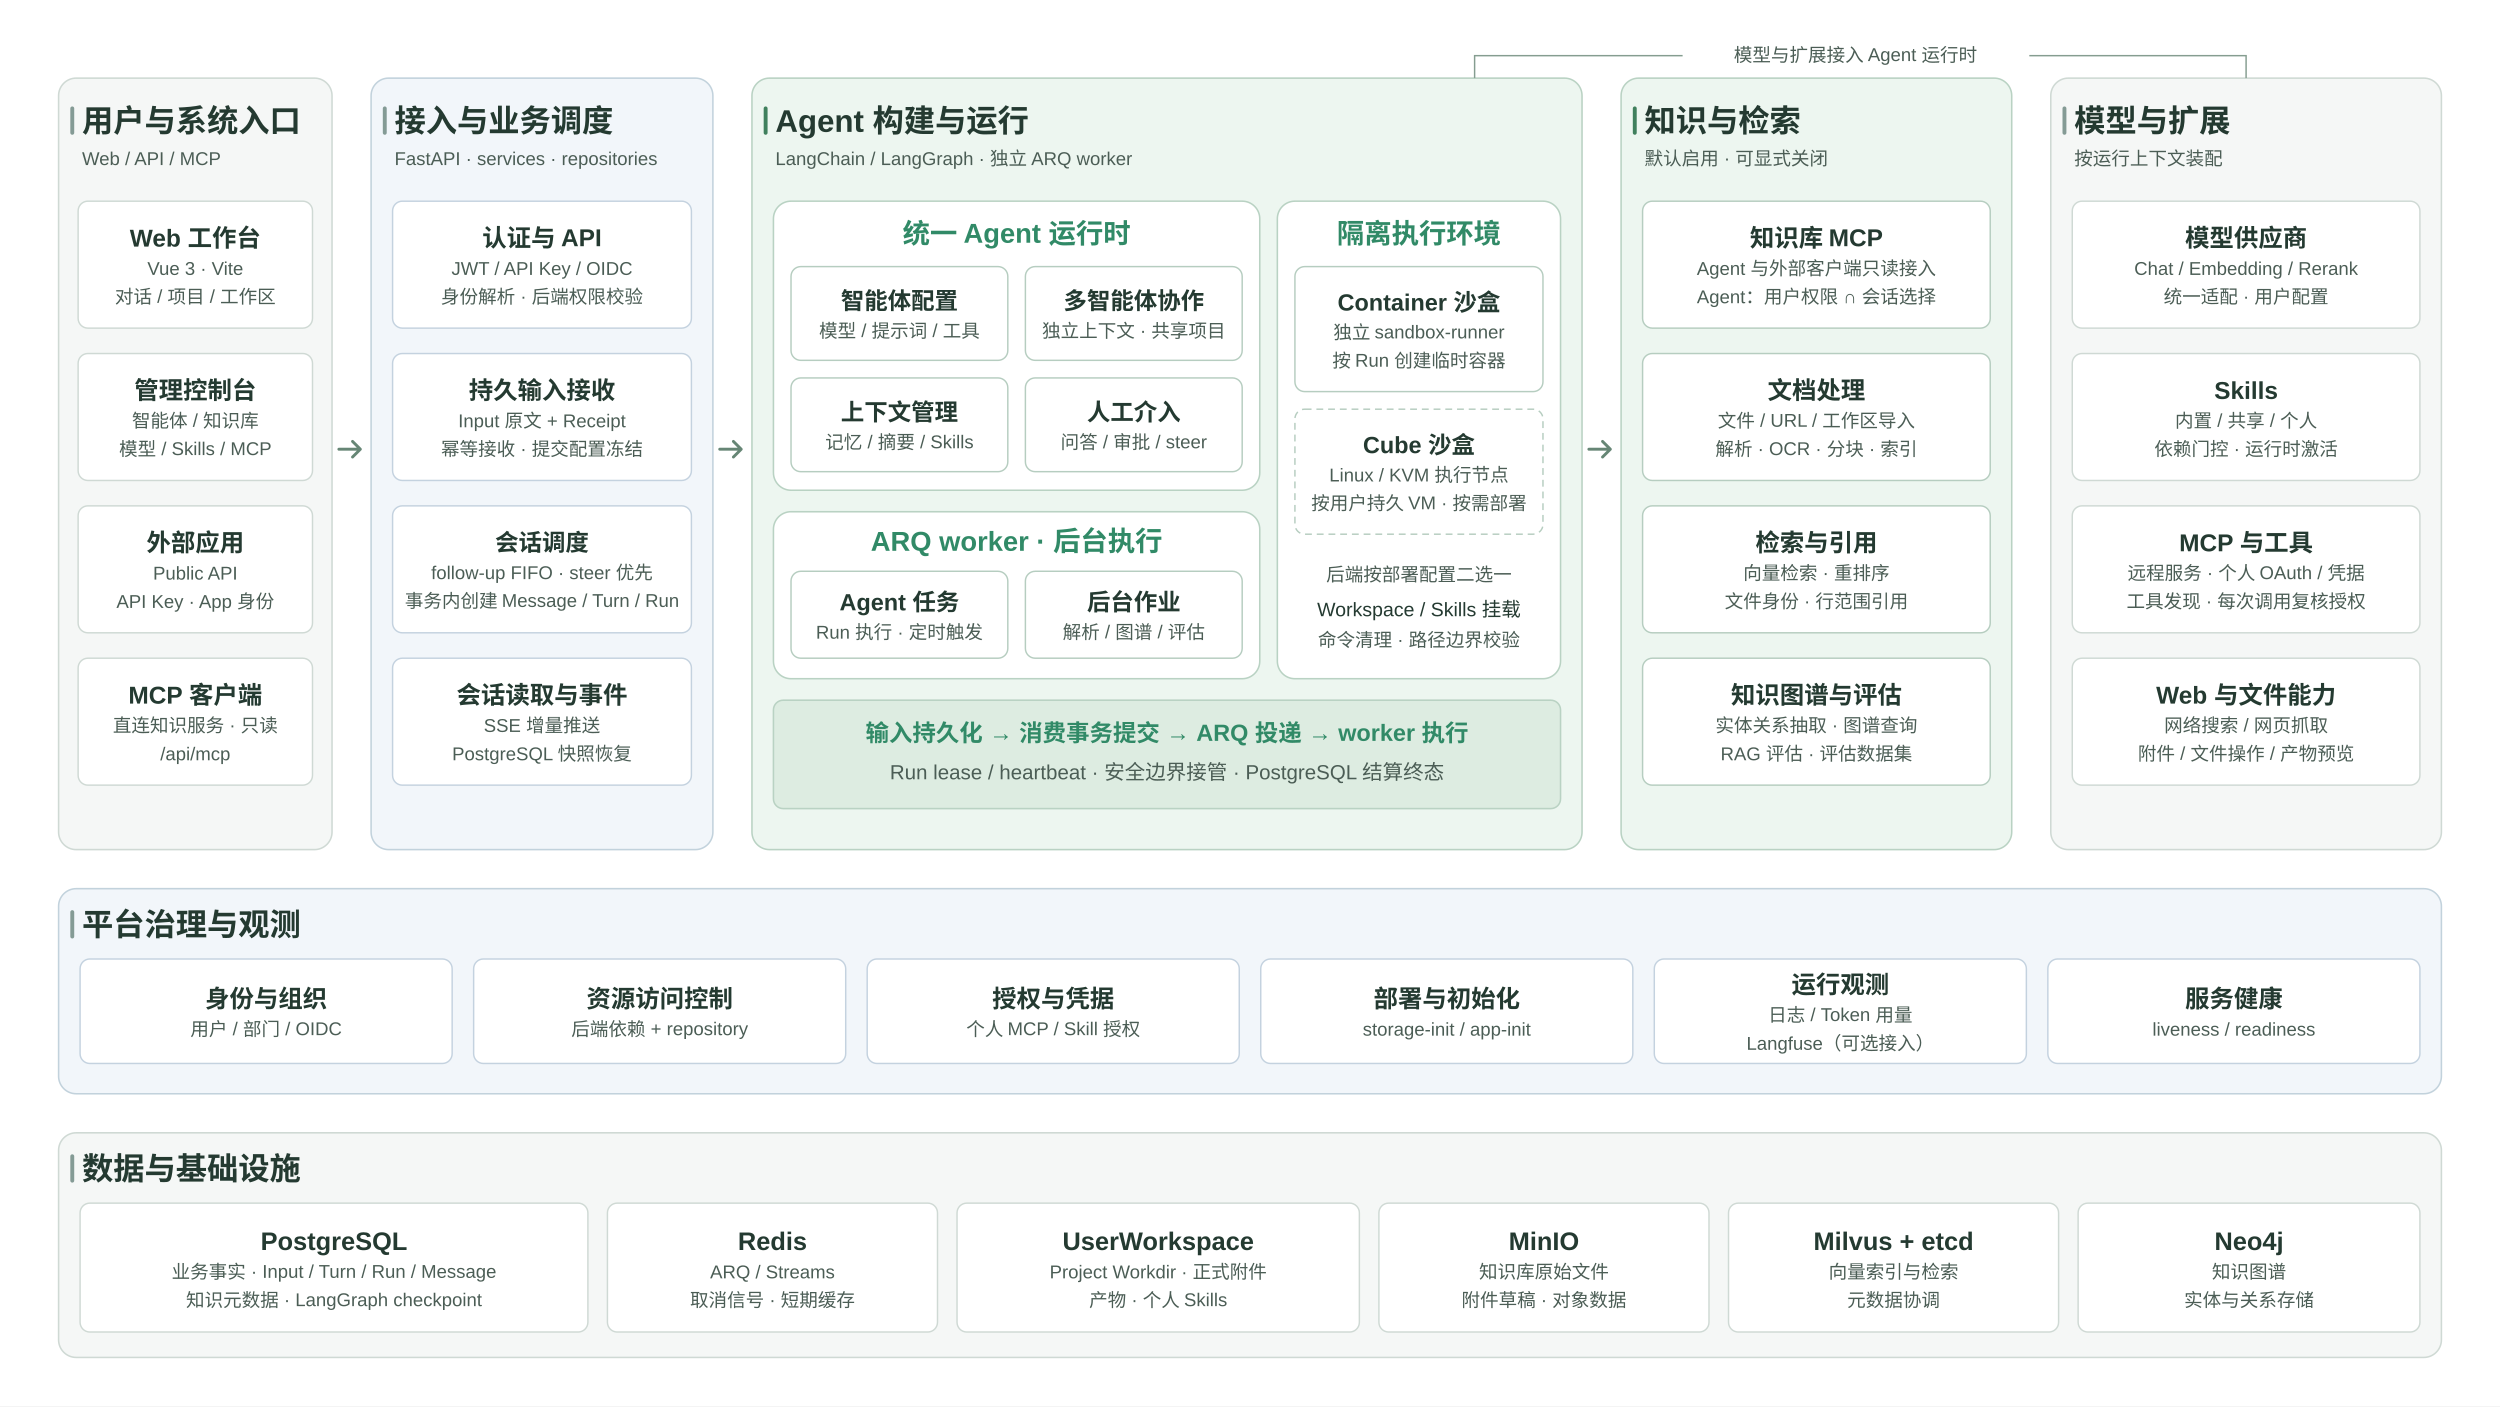
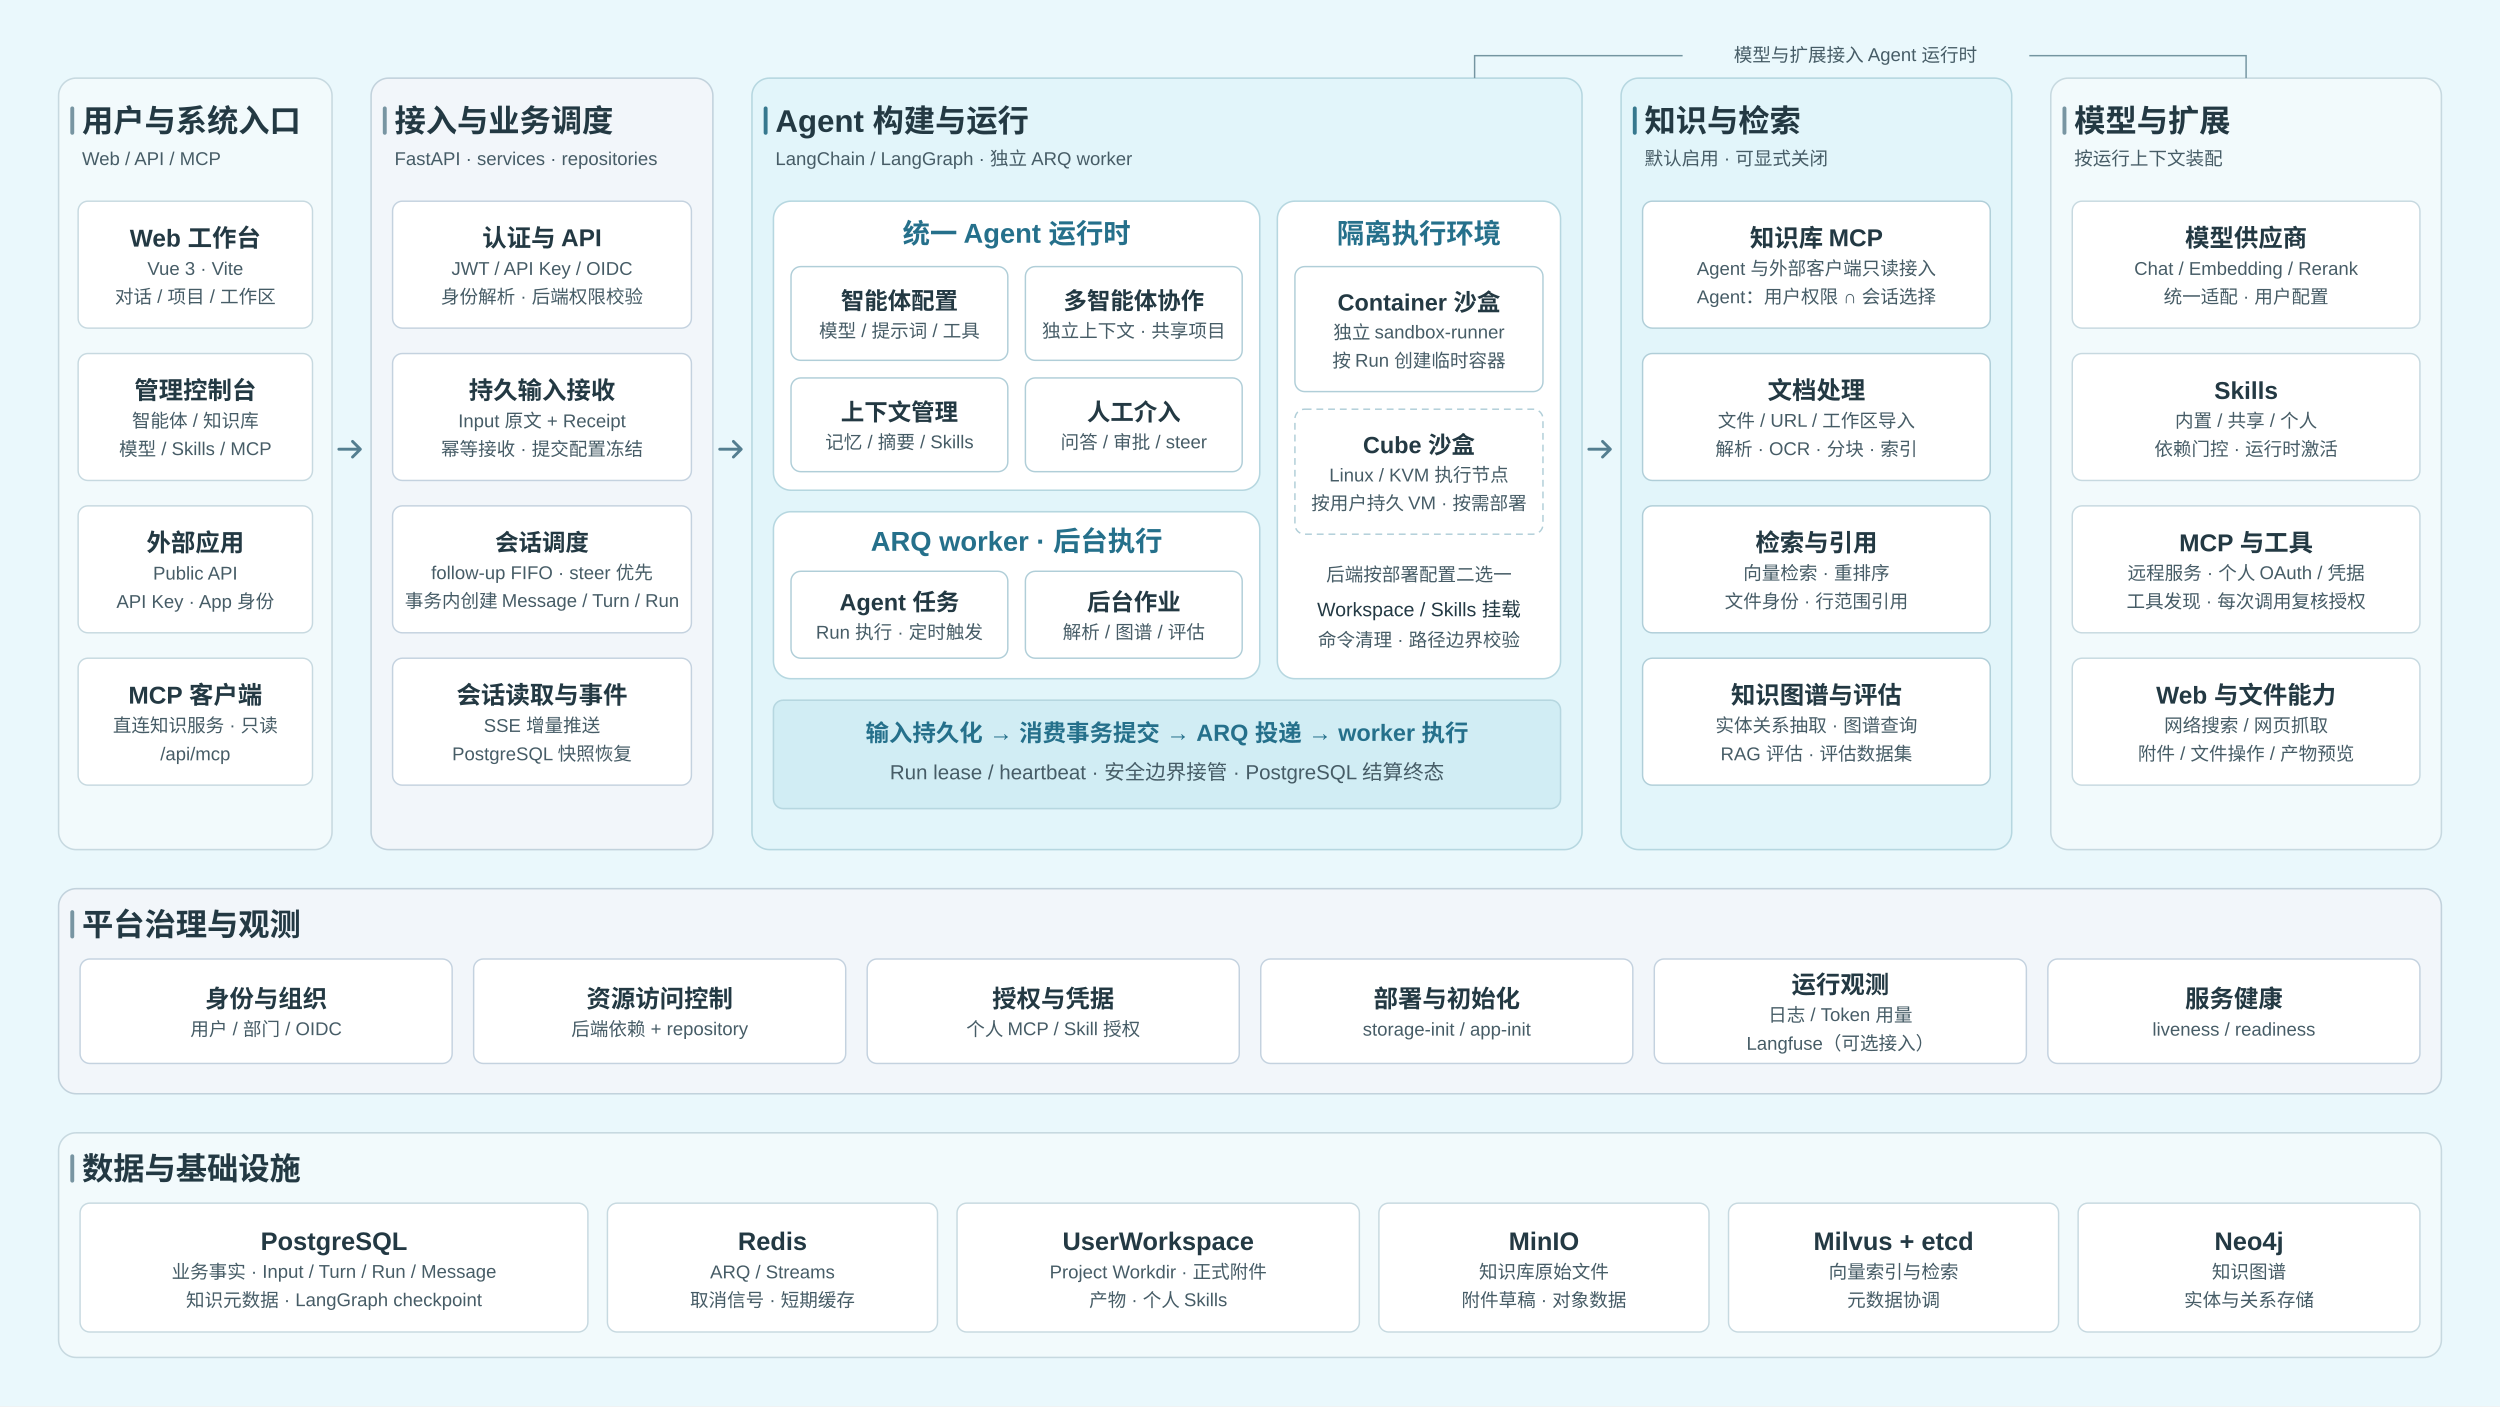
<svg xmlns="http://www.w3.org/2000/svg" width="2560" height="1440" viewBox="0 0 2560 1440" role="img" aria-labelledby="title desc">
-   <rect width="2560" height="1440" fill="white" />
+   <rect width="2560" height="1440" fill="#EAF8FC" />
  <g transform="translate(0,-120)" font-family="Arial, 'PingFang SC', 'Microsoft YaHei', 'Noto Sans CJK SC', sans-serif">
-     <rect x="60" y="200" width="280" height="790" rx="18" fill="#F5F7F6" stroke="#CFD9D4" stroke-width="1.6" />
-     <path d="M74 231v25" stroke="#849B95" stroke-width="4" stroke-linecap="round" />
-     <text x="84" y="255" text-anchor="start" font-size="32" font-weight="700" fill="#243A31">用户与系统入口</text>
-     <text x="84" y="289" text-anchor="start" font-size="19" font-weight="400" fill="#4B5D55">Web / API / MCP</text>
-     <rect x="80" y="326" width="240" height="130" rx="10" fill="#FFFFFF" stroke="#CFD9D4" stroke-width="1.5" />
-     <text x="200.0" y="372.5" text-anchor="middle" font-size="25" font-weight="600" fill="#243A31">Web 工作台</text>
-     <text x="200.0" y="401.5" text-anchor="middle" font-size="19" font-weight="400" fill="#4B5D55">Vue 3 · Vite</text>
-     <text x="200.0" y="430.5" text-anchor="middle" font-size="19" font-weight="400" fill="#4B5D55">对话 / 项目 / 工作区</text>
-     <rect x="80" y="482" width="240" height="130" rx="10" fill="#FFFFFF" stroke="#CFD9D4" stroke-width="1.5" />
-     <text x="200.0" y="528.5" text-anchor="middle" font-size="25" font-weight="600" fill="#243A31">管理控制台</text>
-     <text x="200.0" y="557.5" text-anchor="middle" font-size="19" font-weight="400" fill="#4B5D55">智能体 / 知识库</text>
-     <text x="200.0" y="586.5" text-anchor="middle" font-size="19" font-weight="400" fill="#4B5D55">模型 / Skills / MCP</text>
-     <rect x="80" y="638" width="240" height="130" rx="10" fill="#FFFFFF" stroke="#CFD9D4" stroke-width="1.5" />
-     <text x="200.0" y="684.5" text-anchor="middle" font-size="25" font-weight="600" fill="#243A31">外部应用</text>
-     <text x="200.0" y="713.5" text-anchor="middle" font-size="19" font-weight="400" fill="#4B5D55">Public API</text>
-     <text x="200.0" y="742.5" text-anchor="middle" font-size="19" font-weight="400" fill="#4B5D55">API Key · App 身份</text>
-     <rect x="80" y="794" width="240" height="130" rx="10" fill="#FFFFFF" stroke="#CFD9D4" stroke-width="1.5" />
-     <text x="200.0" y="840.5" text-anchor="middle" font-size="25" font-weight="600" fill="#243A31">MCP 客户端</text>
-     <text x="200.0" y="869.5" text-anchor="middle" font-size="19" font-weight="400" fill="#4B5D55">直连知识服务 · 只读</text>
-     <text x="200.0" y="898.5" text-anchor="middle" font-size="19" font-weight="400" fill="#4B5D55">/api/mcp</text>
+     <rect x="60" y="200" width="280" height="790" rx="18" fill="#F2FAFC" stroke="#C7D9E0" stroke-width="1.6" />
+     <path d="M74 231v25" stroke="#7895A2" stroke-width="4" stroke-linecap="round" />
+     <text x="84" y="255" text-anchor="start" font-size="32" font-weight="700" fill="#233943">用户与系统入口</text>
+     <text x="84" y="289" text-anchor="start" font-size="19" font-weight="400" fill="#465C66">Web / API / MCP</text>
+     <rect x="80" y="326" width="240" height="130" rx="10" fill="#FFFFFF" stroke="#C7D9E0" stroke-width="1.5" />
+     <text x="200.0" y="372.5" text-anchor="middle" font-size="25" font-weight="600" fill="#233943">Web 工作台</text>
+     <text x="200.0" y="401.5" text-anchor="middle" font-size="19" font-weight="400" fill="#465C66">Vue 3 · Vite</text>
+     <text x="200.0" y="430.5" text-anchor="middle" font-size="19" font-weight="400" fill="#465C66">对话 / 项目 / 工作区</text>
+     <rect x="80" y="482" width="240" height="130" rx="10" fill="#FFFFFF" stroke="#C7D9E0" stroke-width="1.5" />
+     <text x="200.0" y="528.5" text-anchor="middle" font-size="25" font-weight="600" fill="#233943">管理控制台</text>
+     <text x="200.0" y="557.5" text-anchor="middle" font-size="19" font-weight="400" fill="#465C66">智能体 / 知识库</text>
+     <text x="200.0" y="586.5" text-anchor="middle" font-size="19" font-weight="400" fill="#465C66">模型 / Skills / MCP</text>
+     <rect x="80" y="638" width="240" height="130" rx="10" fill="#FFFFFF" stroke="#C7D9E0" stroke-width="1.5" />
+     <text x="200.0" y="684.5" text-anchor="middle" font-size="25" font-weight="600" fill="#233943">外部应用</text>
+     <text x="200.0" y="713.5" text-anchor="middle" font-size="19" font-weight="400" fill="#465C66">Public API</text>
+     <text x="200.0" y="742.5" text-anchor="middle" font-size="19" font-weight="400" fill="#465C66">API Key · App 身份</text>
+     <rect x="80" y="794" width="240" height="130" rx="10" fill="#FFFFFF" stroke="#C7D9E0" stroke-width="1.5" />
+     <text x="200.0" y="840.5" text-anchor="middle" font-size="25" font-weight="600" fill="#233943">MCP 客户端</text>
+     <text x="200.0" y="869.5" text-anchor="middle" font-size="19" font-weight="400" fill="#465C66">直连知识服务 · 只读</text>
+     <text x="200.0" y="898.5" text-anchor="middle" font-size="19" font-weight="400" fill="#465C66">/api/mcp</text>
    <rect x="380" y="200" width="350" height="790" rx="18" fill="#F2F6FA" stroke="#C2D2DC" stroke-width="1.6" />
-     <path d="M394 231v25" stroke="#849B95" stroke-width="4" stroke-linecap="round" />
-     <text x="404" y="255" text-anchor="start" font-size="32" font-weight="700" fill="#243A31">接入与业务调度</text>
-     <text x="404" y="289" text-anchor="start" font-size="19" font-weight="400" fill="#4B5D55">FastAPI · services · repositories</text>
+     <path d="M394 231v25" stroke="#7895A2" stroke-width="4" stroke-linecap="round" />
+     <text x="404" y="255" text-anchor="start" font-size="32" font-weight="700" fill="#233943">接入与业务调度</text>
+     <text x="404" y="289" text-anchor="start" font-size="19" font-weight="400" fill="#465C66">FastAPI · services · repositories</text>
    <rect x="402" y="326" width="306" height="130" rx="10" fill="#FFFFFF" stroke="#C4D2DF" stroke-width="1.5" />
-     <text x="555.0" y="372.5" text-anchor="middle" font-size="25" font-weight="600" fill="#243A31">认证与 API</text>
-     <text x="555.0" y="401.5" text-anchor="middle" font-size="19" font-weight="400" fill="#4B5D55">JWT / API Key / OIDC</text>
-     <text x="555.0" y="430.5" text-anchor="middle" font-size="19" font-weight="400" fill="#4B5D55">身份解析 · 后端权限校验</text>
+     <text x="555.0" y="372.5" text-anchor="middle" font-size="25" font-weight="600" fill="#233943">认证与 API</text>
+     <text x="555.0" y="401.5" text-anchor="middle" font-size="19" font-weight="400" fill="#465C66">JWT / API Key / OIDC</text>
+     <text x="555.0" y="430.5" text-anchor="middle" font-size="19" font-weight="400" fill="#465C66">身份解析 · 后端权限校验</text>
    <rect x="402" y="482" width="306" height="130" rx="10" fill="#FFFFFF" stroke="#C4D2DF" stroke-width="1.5" />
-     <text x="555.0" y="528.5" text-anchor="middle" font-size="25" font-weight="600" fill="#243A31">持久输入接收</text>
-     <text x="555.0" y="557.5" text-anchor="middle" font-size="19" font-weight="400" fill="#4B5D55">Input 原文 + Receipt</text>
-     <text x="555.0" y="586.5" text-anchor="middle" font-size="19" font-weight="400" fill="#4B5D55">幂等接收 · 提交配置冻结</text>
+     <text x="555.0" y="528.5" text-anchor="middle" font-size="25" font-weight="600" fill="#233943">持久输入接收</text>
+     <text x="555.0" y="557.5" text-anchor="middle" font-size="19" font-weight="400" fill="#465C66">Input 原文 + Receipt</text>
+     <text x="555.0" y="586.5" text-anchor="middle" font-size="19" font-weight="400" fill="#465C66">幂等接收 · 提交配置冻结</text>
    <rect x="402" y="638" width="306" height="130" rx="10" fill="#FFFFFF" stroke="#C4D2DF" stroke-width="1.5" />
-     <text x="555.0" y="684.0" text-anchor="middle" font-size="24" font-weight="600" fill="#243A31">会话调度</text>
-     <text x="555.0" y="713.0" text-anchor="middle" font-size="19" font-weight="400" fill="#4B5D55">follow-up FIFO · steer 优先</text>
-     <text x="555.0" y="742.0" text-anchor="middle" font-size="19" font-weight="400" fill="#4B5D55">事务内创建 Message / Turn / Run</text>
+     <text x="555.0" y="684.0" text-anchor="middle" font-size="24" font-weight="600" fill="#233943">会话调度</text>
+     <text x="555.0" y="713.0" text-anchor="middle" font-size="19" font-weight="400" fill="#465C66">follow-up FIFO · steer 优先</text>
+     <text x="555.0" y="742.0" text-anchor="middle" font-size="19" font-weight="400" fill="#465C66">事务内创建 Message / Turn / Run</text>
    <rect x="402" y="794" width="306" height="130" rx="10" fill="#FFFFFF" stroke="#C4D2DF" stroke-width="1.5" />
-     <text x="555.0" y="840.5" text-anchor="middle" font-size="25" font-weight="600" fill="#243A31">会话读取与事件</text>
-     <text x="555.0" y="869.5" text-anchor="middle" font-size="19" font-weight="400" fill="#4B5D55">SSE 增量推送</text>
-     <text x="555.0" y="898.5" text-anchor="middle" font-size="19" font-weight="400" fill="#4B5D55">PostgreSQL 快照恢复</text>
-     <path d="M347 580h22m-8 -8 8 8 -8 8" fill="none" stroke="#668675" stroke-width="3" stroke-linecap="round" stroke-linejoin="round" />
-     <path d="M737 580h22m-8 -8 8 8 -8 8" fill="none" stroke="#668675" stroke-width="3" stroke-linecap="round" stroke-linejoin="round" />
-     <rect x="770" y="200" width="850" height="790" rx="18" fill="#EDF6F0" stroke="#B9D2C3" stroke-width="1.6" />
-     <path d="M784 231v25" stroke="#40805D" stroke-width="4" stroke-linecap="round" />
-     <text x="794" y="255" text-anchor="start" font-size="32" font-weight="700" fill="#243A31">Agent 构建与运行</text>
-     <text x="794" y="289" text-anchor="start" font-size="19" font-weight="400" fill="#4B5D55">LangChain / LangGraph · 独立 ARQ worker</text>
-     <rect x="792" y="326" width="498" height="296" rx="18" fill="white" stroke="#B9D2C3" stroke-width="1.6" />
-     <text x="1041" y="369" text-anchor="middle" font-size="28" font-weight="600" fill="#318A67">统一 Agent 运行时</text>
-     <rect x="810" y="393" width="222" height="96" rx="10" fill="#FFFFFF" stroke="#B6CDC0" stroke-width="1.5" />
-     <text x="921.0" y="436.5" text-anchor="middle" font-size="24" font-weight="600" fill="#243A31">智能体配置</text>
-     <text x="921.0" y="465.5" text-anchor="middle" font-size="19" font-weight="400" fill="#4B5D55">模型 / 提示词 / 工具</text>
-     <rect x="1050" y="393" width="222" height="96" rx="10" fill="#FFFFFF" stroke="#B6CDC0" stroke-width="1.5" />
-     <text x="1161.0" y="436.5" text-anchor="middle" font-size="24" font-weight="600" fill="#243A31">多智能体协作</text>
-     <text x="1161.0" y="465.5" text-anchor="middle" font-size="19" font-weight="400" fill="#4B5D55">独立上下文 · 共享项目</text>
-     <rect x="810" y="507" width="222" height="96" rx="10" fill="#FFFFFF" stroke="#B6CDC0" stroke-width="1.5" />
-     <text x="921.0" y="550.5" text-anchor="middle" font-size="24" font-weight="600" fill="#243A31">上下文管理</text>
-     <text x="921.0" y="579.5" text-anchor="middle" font-size="19" font-weight="400" fill="#4B5D55">记忆 / 摘要 / Skills</text>
-     <rect x="1050" y="507" width="222" height="96" rx="10" fill="#FFFFFF" stroke="#B6CDC0" stroke-width="1.5" />
-     <text x="1161.0" y="550.5" text-anchor="middle" font-size="24" font-weight="600" fill="#243A31">人工介入</text>
-     <text x="1161.0" y="579.5" text-anchor="middle" font-size="19" font-weight="400" fill="#4B5D55">问答 / 审批 / steer</text>
-     <rect x="792" y="644" width="498" height="171" rx="18" fill="white" stroke="#B9D2C3" stroke-width="1.6" />
-     <text x="1041" y="684" text-anchor="middle" font-size="28" font-weight="600" fill="#318A67">ARQ worker · 后台执行</text>
-     <rect x="810" y="705" width="222" height="89" rx="10" fill="#FFFFFF" stroke="#B6CDC0" stroke-width="1.5" />
-     <text x="921.0" y="745.0" text-anchor="middle" font-size="24" font-weight="600" fill="#243A31">Agent 任务</text>
-     <text x="921.0" y="774.0" text-anchor="middle" font-size="19" font-weight="400" fill="#4B5D55">Run 执行 · 定时触发</text>
-     <rect x="1050" y="705" width="222" height="89" rx="10" fill="#FFFFFF" stroke="#B6CDC0" stroke-width="1.5" />
-     <text x="1161.0" y="745.0" text-anchor="middle" font-size="24" font-weight="600" fill="#243A31">后台作业</text>
-     <text x="1161.0" y="774.0" text-anchor="middle" font-size="19" font-weight="400" fill="#4B5D55">解析 / 图谱 / 评估</text>
-     <rect x="1308" y="326" width="290" height="489" rx="18" fill="white" stroke="#B9D2C3" stroke-width="1.6" />
-     <text x="1453" y="369" text-anchor="middle" font-size="28" font-weight="600" fill="#318A67">隔离执行环境</text>
-     <rect x="1326" y="393" width="254" height="128" rx="10" fill="#FFFFFF" stroke="#B6CDC0" stroke-width="1.5" />
-     <text x="1453.0" y="438.0" text-anchor="middle" font-size="24" font-weight="600" fill="#243A31">Container 沙盒</text>
-     <text x="1453.0" y="467.0" text-anchor="middle" font-size="19" font-weight="400" fill="#4B5D55">独立 sandbox-runner</text>
-     <text x="1453.0" y="496.0" text-anchor="middle" font-size="19" font-weight="400" fill="#4B5D55">按 Run 创建临时容器</text>
-     <rect x="1326" y="539" width="254" height="128" rx="10" fill="#FFFFFF" stroke="#B6CDC0" stroke-width="1.5" stroke-dasharray="7 5" />
-     <text x="1453.0" y="584.0" text-anchor="middle" font-size="24" font-weight="600" fill="#243A31">Cube 沙盒</text>
-     <text x="1453.0" y="613.0" text-anchor="middle" font-size="19" font-weight="400" fill="#4B5D55">Linux / KVM 执行节点</text>
-     <text x="1453.0" y="642.0" text-anchor="middle" font-size="19" font-weight="400" fill="#4B5D55">按用户持久 VM · 按需部署</text>
-     <text x="1453" y="715" text-anchor="middle" font-size="19" font-weight="400" fill="#4B5D55">后端按部署配置二选一</text>
-     <text x="1453" y="751" text-anchor="middle" font-size="20" font-weight="400" fill="#243A31">Workspace / Skills 挂载</text>
-     <text x="1453" y="782" text-anchor="middle" font-size="19" font-weight="400" fill="#4B5D55">命令清理 · 路径边界校验</text>
-     <rect x="792" y="837" width="806" height="111" rx="10" fill="#DDECE1" stroke="#B9D2C3" stroke-width="1.6" />
-     <text x="1195" y="879" text-anchor="middle" font-size="24" font-weight="600" fill="#318A67">输入持久化 → 消费事务提交 → ARQ 投递 → worker 执行</text>
-     <text x="1195" y="918" text-anchor="middle" font-size="21" font-weight="400" fill="#4B5D55">Run lease / heartbeat · 安全边界接管 · PostgreSQL 结算终态</text>
-     <rect x="1660" y="200" width="400" height="790" rx="18" fill="#EDF6F0" stroke="#B9D2C3" stroke-width="1.6" />
-     <path d="M1674 231v25" stroke="#40805D" stroke-width="4" stroke-linecap="round" />
-     <text x="1684" y="255" text-anchor="start" font-size="32" font-weight="700" fill="#243A31">知识与检索</text>
-     <text x="1684" y="289" text-anchor="start" font-size="19" font-weight="400" fill="#4B5D55">默认启用 · 可显式关闭</text>
-     <rect x="1682" y="326" width="356" height="130" rx="10" fill="#FFFFFF" stroke="#B6CDC0" stroke-width="1.5" />
-     <text x="1860.0" y="372.5" text-anchor="middle" font-size="25" font-weight="600" fill="#243A31">知识库 MCP</text>
-     <text x="1860.0" y="401.5" text-anchor="middle" font-size="19" font-weight="400" fill="#4B5D55">Agent 与外部客户端只读接入</text>
-     <text x="1860.0" y="430.5" text-anchor="middle" font-size="19" font-weight="400" fill="#4B5D55">Agent：用户权限 ∩ 会话选择</text>
-     <rect x="1682" y="482" width="356" height="130" rx="10" fill="#FFFFFF" stroke="#B6CDC0" stroke-width="1.5" />
-     <text x="1860.0" y="528.5" text-anchor="middle" font-size="25" font-weight="600" fill="#243A31">文档处理</text>
-     <text x="1860.0" y="557.5" text-anchor="middle" font-size="19" font-weight="400" fill="#4B5D55">文件 / URL / 工作区导入</text>
-     <text x="1860.0" y="586.5" text-anchor="middle" font-size="19" font-weight="400" fill="#4B5D55">解析 · OCR · 分块 · 索引</text>
-     <rect x="1682" y="638" width="356" height="130" rx="10" fill="#FFFFFF" stroke="#B6CDC0" stroke-width="1.5" />
-     <text x="1860.0" y="684.5" text-anchor="middle" font-size="25" font-weight="600" fill="#243A31">检索与引用</text>
-     <text x="1860.0" y="713.5" text-anchor="middle" font-size="19" font-weight="400" fill="#4B5D55">向量检索 · 重排序</text>
-     <text x="1860.0" y="742.5" text-anchor="middle" font-size="19" font-weight="400" fill="#4B5D55">文件身份 · 行范围引用</text>
-     <rect x="1682" y="794" width="356" height="130" rx="10" fill="#FFFFFF" stroke="#B6CDC0" stroke-width="1.5" />
-     <text x="1860.0" y="840.5" text-anchor="middle" font-size="25" font-weight="600" fill="#243A31">知识图谱与评估</text>
-     <text x="1860.0" y="869.5" text-anchor="middle" font-size="19" font-weight="400" fill="#4B5D55">实体关系抽取 · 图谱查询</text>
-     <text x="1860.0" y="898.5" text-anchor="middle" font-size="19" font-weight="400" fill="#4B5D55">RAG 评估 · 评估数据集</text>
-     <path d="M1627 580h22m-8 -8 8 8 -8 8" fill="none" stroke="#668675" stroke-width="3" stroke-linecap="round" stroke-linejoin="round" />
-     <rect x="2100" y="200" width="400" height="790" rx="18" fill="#F5F7F6" stroke="#CFD9D4" stroke-width="1.6" />
-     <path d="M2114 231v25" stroke="#849B95" stroke-width="4" stroke-linecap="round" />
-     <text x="2124" y="255" text-anchor="start" font-size="32" font-weight="700" fill="#243A31">模型与扩展</text>
-     <text x="2124" y="289" text-anchor="start" font-size="19" font-weight="400" fill="#4B5D55">按运行上下文装配</text>
-     <rect x="2122" y="326" width="356" height="130" rx="10" fill="#FFFFFF" stroke="#CFD9D4" stroke-width="1.5" />
-     <text x="2300.0" y="372.5" text-anchor="middle" font-size="25" font-weight="600" fill="#243A31">模型供应商</text>
-     <text x="2300.0" y="401.5" text-anchor="middle" font-size="19" font-weight="400" fill="#4B5D55">Chat / Embedding / Rerank</text>
-     <text x="2300.0" y="430.5" text-anchor="middle" font-size="19" font-weight="400" fill="#4B5D55">统一适配 · 用户配置</text>
-     <rect x="2122" y="482" width="356" height="130" rx="10" fill="#FFFFFF" stroke="#CFD9D4" stroke-width="1.5" />
-     <text x="2300.0" y="528.5" text-anchor="middle" font-size="25" font-weight="600" fill="#243A31">Skills</text>
-     <text x="2300.0" y="557.5" text-anchor="middle" font-size="19" font-weight="400" fill="#4B5D55">内置 / 共享 / 个人</text>
-     <text x="2300.0" y="586.5" text-anchor="middle" font-size="19" font-weight="400" fill="#4B5D55">依赖门控 · 运行时激活</text>
-     <rect x="2122" y="638" width="356" height="130" rx="10" fill="#FFFFFF" stroke="#CFD9D4" stroke-width="1.5" />
-     <text x="2300.0" y="684.5" text-anchor="middle" font-size="25" font-weight="600" fill="#243A31">MCP 与工具</text>
-     <text x="2300.0" y="713.5" text-anchor="middle" font-size="19" font-weight="400" fill="#4B5D55">远程服务 · 个人 OAuth / 凭据</text>
-     <text x="2300.0" y="742.5" text-anchor="middle" font-size="19" font-weight="400" fill="#4B5D55">工具发现 · 每次调用复核授权</text>
-     <rect x="2122" y="794" width="356" height="130" rx="10" fill="#FFFFFF" stroke="#CFD9D4" stroke-width="1.5" />
-     <text x="2300.0" y="840.5" text-anchor="middle" font-size="25" font-weight="600" fill="#243A31">Web 与文件能力</text>
-     <text x="2300.0" y="869.5" text-anchor="middle" font-size="19" font-weight="400" fill="#4B5D55">网络搜索 / 网页抓取</text>
-     <text x="2300.0" y="898.5" text-anchor="middle" font-size="19" font-weight="400" fill="#4B5D55">附件 / 文件操作 / 产物预览</text>
-     <path d="M 1510 200 V 177 H 2300 V 200" fill="none" stroke="#859D90" stroke-width="1.5" />
-     <rect x="1723" y="160" width="355" height="33" rx="0" fill="white" stroke="none" stroke-width="1.6" />
-     <text x="1900" y="183" text-anchor="middle" font-size="19" font-weight="400" fill="#4B5D55">模型与扩展接入 Agent 运行时</text>
+     <text x="555.0" y="840.5" text-anchor="middle" font-size="25" font-weight="600" fill="#233943">会话读取与事件</text>
+     <text x="555.0" y="869.5" text-anchor="middle" font-size="19" font-weight="400" fill="#465C66">SSE 增量推送</text>
+     <text x="555.0" y="898.5" text-anchor="middle" font-size="19" font-weight="400" fill="#465C66">PostgreSQL 快照恢复</text>
+     <path d="M347 580h22m-8 -8 8 8 -8 8" fill="none" stroke="#547E90" stroke-width="3" stroke-linecap="round" stroke-linejoin="round" />
+     <path d="M737 580h22m-8 -8 8 8 -8 8" fill="none" stroke="#547E90" stroke-width="3" stroke-linecap="round" stroke-linejoin="round" />
+     <rect x="770" y="200" width="850" height="790" rx="18" fill="#E2F5FA" stroke="#B6D7E0" stroke-width="1.6" />
+     <path d="M784 231v25" stroke="#36788E" stroke-width="4" stroke-linecap="round" />
+     <text x="794" y="255" text-anchor="start" font-size="32" font-weight="700" fill="#233943">Agent 构建与运行</text>
+     <text x="794" y="289" text-anchor="start" font-size="19" font-weight="400" fill="#465C66">LangChain / LangGraph · 独立 ARQ worker</text>
+     <rect x="792" y="326" width="498" height="296" rx="18" fill="white" stroke="#B6D7E0" stroke-width="1.6" />
+     <text x="1041" y="369" text-anchor="middle" font-size="28" font-weight="600" fill="#25708B">统一 Agent 运行时</text>
+     <rect x="810" y="393" width="222" height="96" rx="10" fill="#FFFFFF" stroke="#B0CED8" stroke-width="1.5" />
+     <text x="921.0" y="436.5" text-anchor="middle" font-size="24" font-weight="600" fill="#233943">智能体配置</text>
+     <text x="921.0" y="465.5" text-anchor="middle" font-size="19" font-weight="400" fill="#465C66">模型 / 提示词 / 工具</text>
+     <rect x="1050" y="393" width="222" height="96" rx="10" fill="#FFFFFF" stroke="#B0CED8" stroke-width="1.5" />
+     <text x="1161.0" y="436.5" text-anchor="middle" font-size="24" font-weight="600" fill="#233943">多智能体协作</text>
+     <text x="1161.0" y="465.5" text-anchor="middle" font-size="19" font-weight="400" fill="#465C66">独立上下文 · 共享项目</text>
+     <rect x="810" y="507" width="222" height="96" rx="10" fill="#FFFFFF" stroke="#B0CED8" stroke-width="1.5" />
+     <text x="921.0" y="550.5" text-anchor="middle" font-size="24" font-weight="600" fill="#233943">上下文管理</text>
+     <text x="921.0" y="579.5" text-anchor="middle" font-size="19" font-weight="400" fill="#465C66">记忆 / 摘要 / Skills</text>
+     <rect x="1050" y="507" width="222" height="96" rx="10" fill="#FFFFFF" stroke="#B0CED8" stroke-width="1.5" />
+     <text x="1161.0" y="550.5" text-anchor="middle" font-size="24" font-weight="600" fill="#233943">人工介入</text>
+     <text x="1161.0" y="579.5" text-anchor="middle" font-size="19" font-weight="400" fill="#465C66">问答 / 审批 / steer</text>
+     <rect x="792" y="644" width="498" height="171" rx="18" fill="white" stroke="#B6D7E0" stroke-width="1.6" />
+     <text x="1041" y="684" text-anchor="middle" font-size="28" font-weight="600" fill="#25708B">ARQ worker · 后台执行</text>
+     <rect x="810" y="705" width="222" height="89" rx="10" fill="#FFFFFF" stroke="#B0CED8" stroke-width="1.5" />
+     <text x="921.0" y="745.0" text-anchor="middle" font-size="24" font-weight="600" fill="#233943">Agent 任务</text>
+     <text x="921.0" y="774.0" text-anchor="middle" font-size="19" font-weight="400" fill="#465C66">Run 执行 · 定时触发</text>
+     <rect x="1050" y="705" width="222" height="89" rx="10" fill="#FFFFFF" stroke="#B0CED8" stroke-width="1.5" />
+     <text x="1161.0" y="745.0" text-anchor="middle" font-size="24" font-weight="600" fill="#233943">后台作业</text>
+     <text x="1161.0" y="774.0" text-anchor="middle" font-size="19" font-weight="400" fill="#465C66">解析 / 图谱 / 评估</text>
+     <rect x="1308" y="326" width="290" height="489" rx="18" fill="white" stroke="#B6D7E0" stroke-width="1.6" />
+     <text x="1453" y="369" text-anchor="middle" font-size="28" font-weight="600" fill="#25708B">隔离执行环境</text>
+     <rect x="1326" y="393" width="254" height="128" rx="10" fill="#FFFFFF" stroke="#B0CED8" stroke-width="1.5" />
+     <text x="1453.0" y="438.0" text-anchor="middle" font-size="24" font-weight="600" fill="#233943">Container 沙盒</text>
+     <text x="1453.0" y="467.0" text-anchor="middle" font-size="19" font-weight="400" fill="#465C66">独立 sandbox-runner</text>
+     <text x="1453.0" y="496.0" text-anchor="middle" font-size="19" font-weight="400" fill="#465C66">按 Run 创建临时容器</text>
+     <rect x="1326" y="539" width="254" height="128" rx="10" fill="#FFFFFF" stroke="#B0CED8" stroke-width="1.5" stroke-dasharray="7 5" />
+     <text x="1453.0" y="584.0" text-anchor="middle" font-size="24" font-weight="600" fill="#233943">Cube 沙盒</text>
+     <text x="1453.0" y="613.0" text-anchor="middle" font-size="19" font-weight="400" fill="#465C66">Linux / KVM 执行节点</text>
+     <text x="1453.0" y="642.0" text-anchor="middle" font-size="19" font-weight="400" fill="#465C66">按用户持久 VM · 按需部署</text>
+     <text x="1453" y="715" text-anchor="middle" font-size="19" font-weight="400" fill="#465C66">后端按部署配置二选一</text>
+     <text x="1453" y="751" text-anchor="middle" font-size="20" font-weight="400" fill="#233943">Workspace / Skills 挂载</text>
+     <text x="1453" y="782" text-anchor="middle" font-size="19" font-weight="400" fill="#465C66">命令清理 · 路径边界校验</text>
+     <rect x="792" y="837" width="806" height="111" rx="10" fill="#D1EDF4" stroke="#B6D7E0" stroke-width="1.6" />
+     <text x="1195" y="879" text-anchor="middle" font-size="24" font-weight="600" fill="#25708B">输入持久化 → 消费事务提交 → ARQ 投递 → worker 执行</text>
+     <text x="1195" y="918" text-anchor="middle" font-size="21" font-weight="400" fill="#465C66">Run lease / heartbeat · 安全边界接管 · PostgreSQL 结算终态</text>
+     <rect x="1660" y="200" width="400" height="790" rx="18" fill="#E2F5FA" stroke="#B6D7E0" stroke-width="1.6" />
+     <path d="M1674 231v25" stroke="#36788E" stroke-width="4" stroke-linecap="round" />
+     <text x="1684" y="255" text-anchor="start" font-size="32" font-weight="700" fill="#233943">知识与检索</text>
+     <text x="1684" y="289" text-anchor="start" font-size="19" font-weight="400" fill="#465C66">默认启用 · 可显式关闭</text>
+     <rect x="1682" y="326" width="356" height="130" rx="10" fill="#FFFFFF" stroke="#B0CED8" stroke-width="1.5" />
+     <text x="1860.0" y="372.5" text-anchor="middle" font-size="25" font-weight="600" fill="#233943">知识库 MCP</text>
+     <text x="1860.0" y="401.5" text-anchor="middle" font-size="19" font-weight="400" fill="#465C66">Agent 与外部客户端只读接入</text>
+     <text x="1860.0" y="430.5" text-anchor="middle" font-size="19" font-weight="400" fill="#465C66">Agent：用户权限 ∩ 会话选择</text>
+     <rect x="1682" y="482" width="356" height="130" rx="10" fill="#FFFFFF" stroke="#B0CED8" stroke-width="1.5" />
+     <text x="1860.0" y="528.5" text-anchor="middle" font-size="25" font-weight="600" fill="#233943">文档处理</text>
+     <text x="1860.0" y="557.5" text-anchor="middle" font-size="19" font-weight="400" fill="#465C66">文件 / URL / 工作区导入</text>
+     <text x="1860.0" y="586.5" text-anchor="middle" font-size="19" font-weight="400" fill="#465C66">解析 · OCR · 分块 · 索引</text>
+     <rect x="1682" y="638" width="356" height="130" rx="10" fill="#FFFFFF" stroke="#B0CED8" stroke-width="1.5" />
+     <text x="1860.0" y="684.5" text-anchor="middle" font-size="25" font-weight="600" fill="#233943">检索与引用</text>
+     <text x="1860.0" y="713.5" text-anchor="middle" font-size="19" font-weight="400" fill="#465C66">向量检索 · 重排序</text>
+     <text x="1860.0" y="742.5" text-anchor="middle" font-size="19" font-weight="400" fill="#465C66">文件身份 · 行范围引用</text>
+     <rect x="1682" y="794" width="356" height="130" rx="10" fill="#FFFFFF" stroke="#B0CED8" stroke-width="1.5" />
+     <text x="1860.0" y="840.5" text-anchor="middle" font-size="25" font-weight="600" fill="#233943">知识图谱与评估</text>
+     <text x="1860.0" y="869.5" text-anchor="middle" font-size="19" font-weight="400" fill="#465C66">实体关系抽取 · 图谱查询</text>
+     <text x="1860.0" y="898.5" text-anchor="middle" font-size="19" font-weight="400" fill="#465C66">RAG 评估 · 评估数据集</text>
+     <path d="M1627 580h22m-8 -8 8 8 -8 8" fill="none" stroke="#547E90" stroke-width="3" stroke-linecap="round" stroke-linejoin="round" />
+     <rect x="2100" y="200" width="400" height="790" rx="18" fill="#F2FAFC" stroke="#C7D9E0" stroke-width="1.6" />
+     <path d="M2114 231v25" stroke="#7895A2" stroke-width="4" stroke-linecap="round" />
+     <text x="2124" y="255" text-anchor="start" font-size="32" font-weight="700" fill="#233943">模型与扩展</text>
+     <text x="2124" y="289" text-anchor="start" font-size="19" font-weight="400" fill="#465C66">按运行上下文装配</text>
+     <rect x="2122" y="326" width="356" height="130" rx="10" fill="#FFFFFF" stroke="#C7D9E0" stroke-width="1.5" />
+     <text x="2300.0" y="372.5" text-anchor="middle" font-size="25" font-weight="600" fill="#233943">模型供应商</text>
+     <text x="2300.0" y="401.5" text-anchor="middle" font-size="19" font-weight="400" fill="#465C66">Chat / Embedding / Rerank</text>
+     <text x="2300.0" y="430.5" text-anchor="middle" font-size="19" font-weight="400" fill="#465C66">统一适配 · 用户配置</text>
+     <rect x="2122" y="482" width="356" height="130" rx="10" fill="#FFFFFF" stroke="#C7D9E0" stroke-width="1.5" />
+     <text x="2300.0" y="528.5" text-anchor="middle" font-size="25" font-weight="600" fill="#233943">Skills</text>
+     <text x="2300.0" y="557.5" text-anchor="middle" font-size="19" font-weight="400" fill="#465C66">内置 / 共享 / 个人</text>
+     <text x="2300.0" y="586.5" text-anchor="middle" font-size="19" font-weight="400" fill="#465C66">依赖门控 · 运行时激活</text>
+     <rect x="2122" y="638" width="356" height="130" rx="10" fill="#FFFFFF" stroke="#C7D9E0" stroke-width="1.5" />
+     <text x="2300.0" y="684.5" text-anchor="middle" font-size="25" font-weight="600" fill="#233943">MCP 与工具</text>
+     <text x="2300.0" y="713.5" text-anchor="middle" font-size="19" font-weight="400" fill="#465C66">远程服务 · 个人 OAuth / 凭据</text>
+     <text x="2300.0" y="742.5" text-anchor="middle" font-size="19" font-weight="400" fill="#465C66">工具发现 · 每次调用复核授权</text>
+     <rect x="2122" y="794" width="356" height="130" rx="10" fill="#FFFFFF" stroke="#C7D9E0" stroke-width="1.5" />
+     <text x="2300.0" y="840.5" text-anchor="middle" font-size="25" font-weight="600" fill="#233943">Web 与文件能力</text>
+     <text x="2300.0" y="869.5" text-anchor="middle" font-size="19" font-weight="400" fill="#465C66">网络搜索 / 网页抓取</text>
+     <text x="2300.0" y="898.5" text-anchor="middle" font-size="19" font-weight="400" fill="#465C66">附件 / 文件操作 / 产物预览</text>
+     <path d="M 1510 200 V 177 H 2300 V 200" fill="none" stroke="#7495A1" stroke-width="1.5" />
+     <rect x="1723" y="160" width="355" height="33" rx="0" fill="#EAF8FC" stroke="none" stroke-width="1.6" />
+     <text x="1900" y="183" text-anchor="middle" font-size="19" font-weight="400" fill="#465C66">模型与扩展接入 Agent 运行时</text>
    <rect x="60" y="1030" width="2440" height="210" rx="18" fill="#F2F6FA" stroke="#C2D2DC" stroke-width="1.6" />
-     <path d="M74 1054v25" stroke="#849B95" stroke-width="4" stroke-linecap="round" />
-     <text x="84" y="1078" text-anchor="start" font-size="32" font-weight="700" fill="#243A31">平台治理与观测</text>
+     <path d="M74 1054v25" stroke="#7895A2" stroke-width="4" stroke-linecap="round" />
+     <text x="84" y="1078" text-anchor="start" font-size="32" font-weight="700" fill="#233943">平台治理与观测</text>
    <rect x="82" y="1102" width="381" height="107" rx="10" fill="#FFFFFF" stroke="#C4D2DF" stroke-width="1.5" />
-     <text x="272.5" y="1151.5" text-anchor="middle" font-size="25" font-weight="600" fill="#243A31">身份与组织</text>
-     <text x="272.5" y="1180.5" text-anchor="middle" font-size="19" font-weight="400" fill="#4B5D55">用户 / 部门 / OIDC</text>
+     <text x="272.5" y="1151.5" text-anchor="middle" font-size="25" font-weight="600" fill="#233943">身份与组织</text>
+     <text x="272.5" y="1180.5" text-anchor="middle" font-size="19" font-weight="400" fill="#465C66">用户 / 部门 / OIDC</text>
    <rect x="485" y="1102" width="381" height="107" rx="10" fill="#FFFFFF" stroke="#C4D2DF" stroke-width="1.5" />
-     <text x="675.5" y="1151.5" text-anchor="middle" font-size="25" font-weight="600" fill="#243A31">资源访问控制</text>
-     <text x="675.5" y="1180.5" text-anchor="middle" font-size="19" font-weight="400" fill="#4B5D55">后端依赖 + repository</text>
+     <text x="675.5" y="1151.5" text-anchor="middle" font-size="25" font-weight="600" fill="#233943">资源访问控制</text>
+     <text x="675.5" y="1180.5" text-anchor="middle" font-size="19" font-weight="400" fill="#465C66">后端依赖 + repository</text>
    <rect x="888" y="1102" width="381" height="107" rx="10" fill="#FFFFFF" stroke="#C4D2DF" stroke-width="1.5" />
-     <text x="1078.5" y="1151.5" text-anchor="middle" font-size="25" font-weight="600" fill="#243A31">授权与凭据</text>
-     <text x="1078.5" y="1180.5" text-anchor="middle" font-size="19" font-weight="400" fill="#4B5D55">个人 MCP / Skill 授权</text>
+     <text x="1078.5" y="1151.5" text-anchor="middle" font-size="25" font-weight="600" fill="#233943">授权与凭据</text>
+     <text x="1078.5" y="1180.5" text-anchor="middle" font-size="19" font-weight="400" fill="#465C66">个人 MCP / Skill 授权</text>
    <rect x="1291" y="1102" width="381" height="107" rx="10" fill="#FFFFFF" stroke="#C4D2DF" stroke-width="1.5" />
-     <text x="1481.5" y="1151.5" text-anchor="middle" font-size="25" font-weight="600" fill="#243A31">部署与初始化</text>
-     <text x="1481.5" y="1180.5" text-anchor="middle" font-size="19" font-weight="400" fill="#4B5D55">storage-init / app-init</text>
+     <text x="1481.5" y="1151.5" text-anchor="middle" font-size="25" font-weight="600" fill="#233943">部署与初始化</text>
+     <text x="1481.5" y="1180.5" text-anchor="middle" font-size="19" font-weight="400" fill="#465C66">storage-init / app-init</text>
    <rect x="1694" y="1102" width="381" height="107" rx="10" fill="#FFFFFF" stroke="#C4D2DF" stroke-width="1.5" />
-     <text x="1884.5" y="1137.0" text-anchor="middle" font-size="25" font-weight="600" fill="#243A31">运行观测</text>
-     <text x="1884.5" y="1166.0" text-anchor="middle" font-size="19" font-weight="400" fill="#4B5D55">日志 / Token 用量</text>
-     <text x="1884.5" y="1195.0" text-anchor="middle" font-size="19" font-weight="400" fill="#4B5D55">Langfuse（可选接入）</text>
+     <text x="1884.5" y="1137.0" text-anchor="middle" font-size="25" font-weight="600" fill="#233943">运行观测</text>
+     <text x="1884.5" y="1166.0" text-anchor="middle" font-size="19" font-weight="400" fill="#465C66">日志 / Token 用量</text>
+     <text x="1884.5" y="1195.0" text-anchor="middle" font-size="19" font-weight="400" fill="#465C66">Langfuse（可选接入）</text>
    <rect x="2097" y="1102" width="381" height="107" rx="10" fill="#FFFFFF" stroke="#C4D2DF" stroke-width="1.5" />
-     <text x="2287.5" y="1151.5" text-anchor="middle" font-size="25" font-weight="600" fill="#243A31">服务健康</text>
-     <text x="2287.5" y="1180.5" text-anchor="middle" font-size="19" font-weight="400" fill="#4B5D55">liveness / readiness</text>
-     <rect x="60" y="1280" width="2440" height="230" rx="18" fill="#F5F7F6" stroke="#CFD9D4" stroke-width="1.6" />
-     <path d="M74 1304v25" stroke="#849B95" stroke-width="4" stroke-linecap="round" />
-     <text x="84" y="1328" text-anchor="start" font-size="32" font-weight="700" fill="#243A31">数据与基础设施</text>
-     <rect x="82" y="1352" width="520" height="132" rx="10" fill="#FFFFFF" stroke="#CFD9D4" stroke-width="1.5" />
-     <text x="342.0" y="1400.0" text-anchor="middle" font-size="26" font-weight="600" fill="#243A31">PostgreSQL</text>
-     <text x="342.0" y="1429.0" text-anchor="middle" font-size="19" font-weight="400" fill="#4B5D55">业务事实 · Input / Turn / Run / Message</text>
-     <text x="342.0" y="1458.0" text-anchor="middle" font-size="19" font-weight="400" fill="#4B5D55">知识元数据 · LangGraph checkpoint</text>
-     <rect x="622" y="1352" width="338" height="132" rx="10" fill="#FFFFFF" stroke="#CFD9D4" stroke-width="1.5" />
-     <text x="791.0" y="1400.0" text-anchor="middle" font-size="26" font-weight="600" fill="#243A31">Redis</text>
-     <text x="791.0" y="1429.0" text-anchor="middle" font-size="19" font-weight="400" fill="#4B5D55">ARQ / Streams</text>
-     <text x="791.0" y="1458.0" text-anchor="middle" font-size="19" font-weight="400" fill="#4B5D55">取消信号 · 短期缓存</text>
-     <rect x="980" y="1352" width="412" height="132" rx="10" fill="#FFFFFF" stroke="#CFD9D4" stroke-width="1.5" />
-     <text x="1186.0" y="1400.0" text-anchor="middle" font-size="26" font-weight="600" fill="#243A31">UserWorkspace</text>
-     <text x="1186.0" y="1429.0" text-anchor="middle" font-size="19" font-weight="400" fill="#4B5D55">Project Workdir · 正式附件</text>
-     <text x="1186.0" y="1458.0" text-anchor="middle" font-size="19" font-weight="400" fill="#4B5D55">产物 · 个人 Skills</text>
-     <rect x="1412" y="1352" width="338" height="132" rx="10" fill="#FFFFFF" stroke="#CFD9D4" stroke-width="1.5" />
-     <text x="1581.0" y="1400.0" text-anchor="middle" font-size="26" font-weight="600" fill="#243A31">MinIO</text>
-     <text x="1581.0" y="1429.0" text-anchor="middle" font-size="19" font-weight="400" fill="#4B5D55">知识库原始文件</text>
-     <text x="1581.0" y="1458.0" text-anchor="middle" font-size="19" font-weight="400" fill="#4B5D55">附件草稿 · 对象数据</text>
-     <rect x="1770" y="1352" width="338" height="132" rx="10" fill="#FFFFFF" stroke="#CFD9D4" stroke-width="1.5" />
-     <text x="1939.0" y="1400.0" text-anchor="middle" font-size="26" font-weight="600" fill="#243A31">Milvus + etcd</text>
-     <text x="1939.0" y="1429.0" text-anchor="middle" font-size="19" font-weight="400" fill="#4B5D55">向量索引与检索</text>
-     <text x="1939.0" y="1458.0" text-anchor="middle" font-size="19" font-weight="400" fill="#4B5D55">元数据协调</text>
-     <rect x="2128" y="1352" width="350" height="132" rx="10" fill="#FFFFFF" stroke="#CFD9D4" stroke-width="1.5" />
-     <text x="2303.0" y="1400.0" text-anchor="middle" font-size="26" font-weight="600" fill="#243A31">Neo4j</text>
-     <text x="2303.0" y="1429.0" text-anchor="middle" font-size="19" font-weight="400" fill="#4B5D55">知识图谱</text>
-     <text x="2303.0" y="1458.0" text-anchor="middle" font-size="19" font-weight="400" fill="#4B5D55">实体与关系存储</text>
+     <text x="2287.5" y="1151.5" text-anchor="middle" font-size="25" font-weight="600" fill="#233943">服务健康</text>
+     <text x="2287.5" y="1180.5" text-anchor="middle" font-size="19" font-weight="400" fill="#465C66">liveness / readiness</text>
+     <rect x="60" y="1280" width="2440" height="230" rx="18" fill="#F2FAFC" stroke="#C7D9E0" stroke-width="1.6" />
+     <path d="M74 1304v25" stroke="#7895A2" stroke-width="4" stroke-linecap="round" />
+     <text x="84" y="1328" text-anchor="start" font-size="32" font-weight="700" fill="#233943">数据与基础设施</text>
+     <rect x="82" y="1352" width="520" height="132" rx="10" fill="#FFFFFF" stroke="#C7D9E0" stroke-width="1.5" />
+     <text x="342.0" y="1400.0" text-anchor="middle" font-size="26" font-weight="600" fill="#233943">PostgreSQL</text>
+     <text x="342.0" y="1429.0" text-anchor="middle" font-size="19" font-weight="400" fill="#465C66">业务事实 · Input / Turn / Run / Message</text>
+     <text x="342.0" y="1458.0" text-anchor="middle" font-size="19" font-weight="400" fill="#465C66">知识元数据 · LangGraph checkpoint</text>
+     <rect x="622" y="1352" width="338" height="132" rx="10" fill="#FFFFFF" stroke="#C7D9E0" stroke-width="1.5" />
+     <text x="791.0" y="1400.0" text-anchor="middle" font-size="26" font-weight="600" fill="#233943">Redis</text>
+     <text x="791.0" y="1429.0" text-anchor="middle" font-size="19" font-weight="400" fill="#465C66">ARQ / Streams</text>
+     <text x="791.0" y="1458.0" text-anchor="middle" font-size="19" font-weight="400" fill="#465C66">取消信号 · 短期缓存</text>
+     <rect x="980" y="1352" width="412" height="132" rx="10" fill="#FFFFFF" stroke="#C7D9E0" stroke-width="1.5" />
+     <text x="1186.0" y="1400.0" text-anchor="middle" font-size="26" font-weight="600" fill="#233943">UserWorkspace</text>
+     <text x="1186.0" y="1429.0" text-anchor="middle" font-size="19" font-weight="400" fill="#465C66">Project Workdir · 正式附件</text>
+     <text x="1186.0" y="1458.0" text-anchor="middle" font-size="19" font-weight="400" fill="#465C66">产物 · 个人 Skills</text>
+     <rect x="1412" y="1352" width="338" height="132" rx="10" fill="#FFFFFF" stroke="#C7D9E0" stroke-width="1.5" />
+     <text x="1581.0" y="1400.0" text-anchor="middle" font-size="26" font-weight="600" fill="#233943">MinIO</text>
+     <text x="1581.0" y="1429.0" text-anchor="middle" font-size="19" font-weight="400" fill="#465C66">知识库原始文件</text>
+     <text x="1581.0" y="1458.0" text-anchor="middle" font-size="19" font-weight="400" fill="#465C66">附件草稿 · 对象数据</text>
+     <rect x="1770" y="1352" width="338" height="132" rx="10" fill="#FFFFFF" stroke="#C7D9E0" stroke-width="1.5" />
+     <text x="1939.0" y="1400.0" text-anchor="middle" font-size="26" font-weight="600" fill="#233943">Milvus + etcd</text>
+     <text x="1939.0" y="1429.0" text-anchor="middle" font-size="19" font-weight="400" fill="#465C66">向量索引与检索</text>
+     <text x="1939.0" y="1458.0" text-anchor="middle" font-size="19" font-weight="400" fill="#465C66">元数据协调</text>
+     <rect x="2128" y="1352" width="350" height="132" rx="10" fill="#FFFFFF" stroke="#C7D9E0" stroke-width="1.5" />
+     <text x="2303.0" y="1400.0" text-anchor="middle" font-size="26" font-weight="600" fill="#233943">Neo4j</text>
+     <text x="2303.0" y="1429.0" text-anchor="middle" font-size="19" font-weight="400" fill="#465C66">知识图谱</text>
+     <text x="2303.0" y="1458.0" text-anchor="middle" font-size="19" font-weight="400" fill="#465C66">实体与关系存储</text>
  </g>
</svg>
